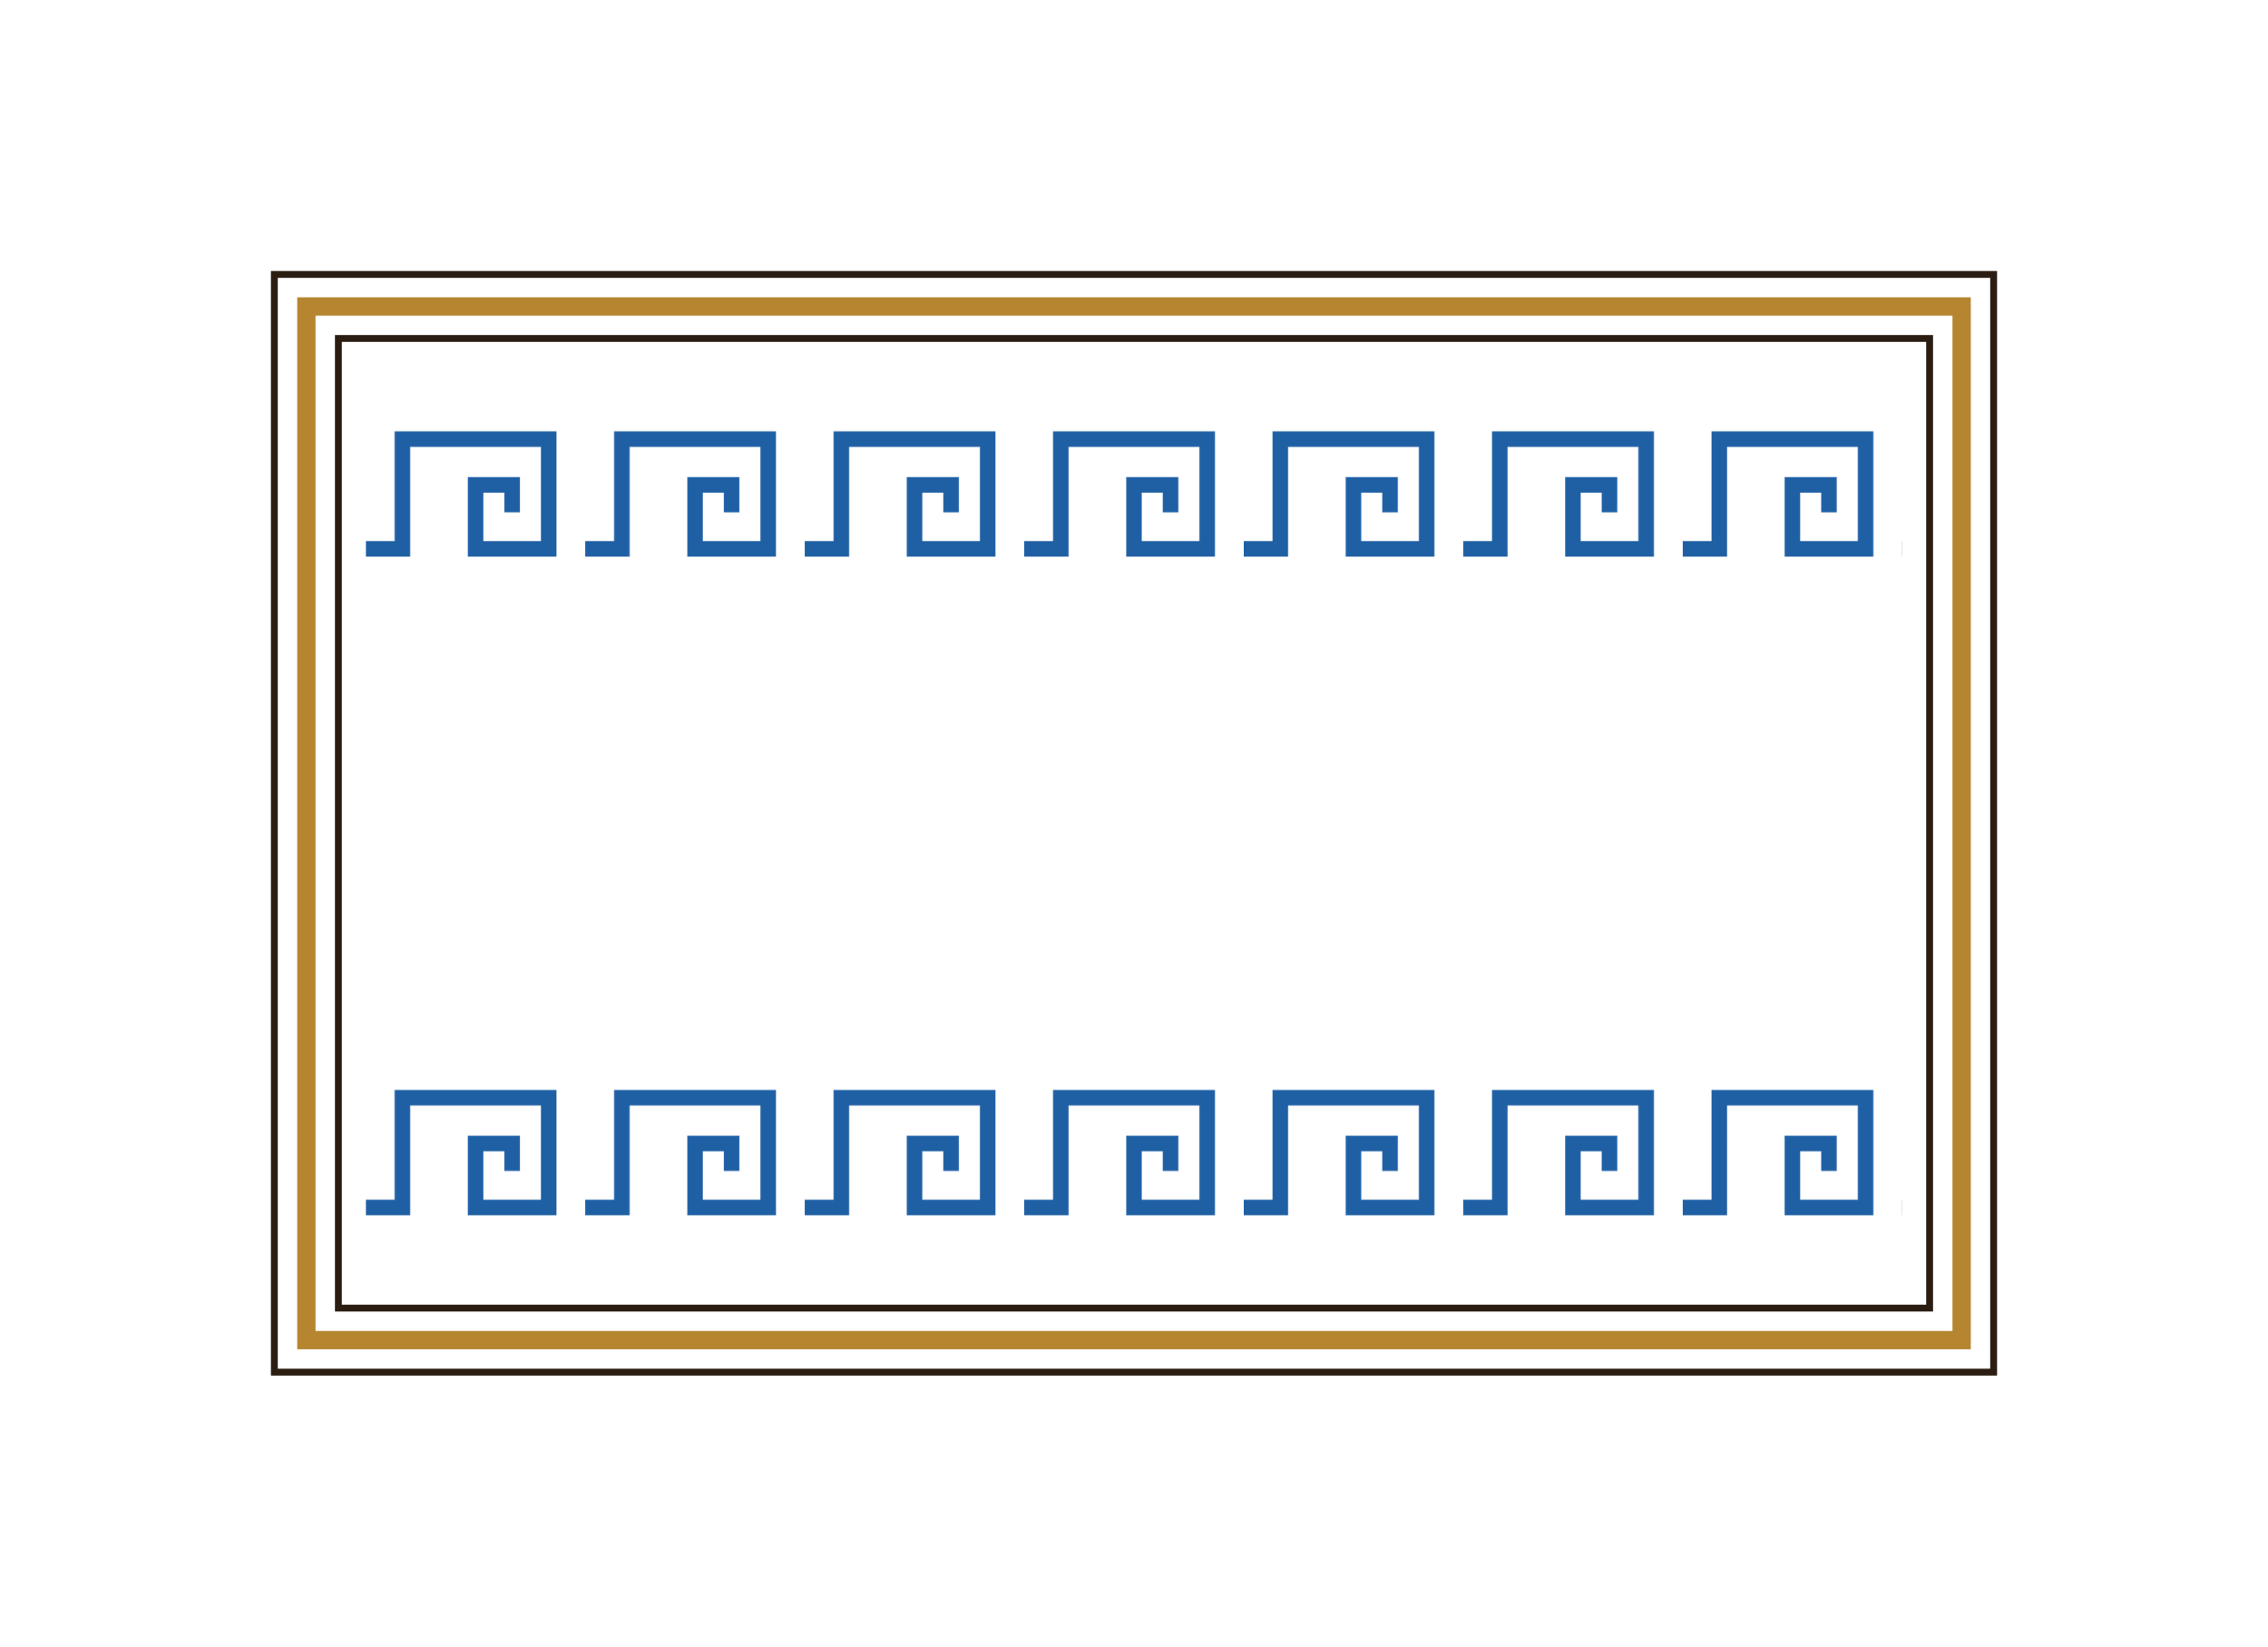
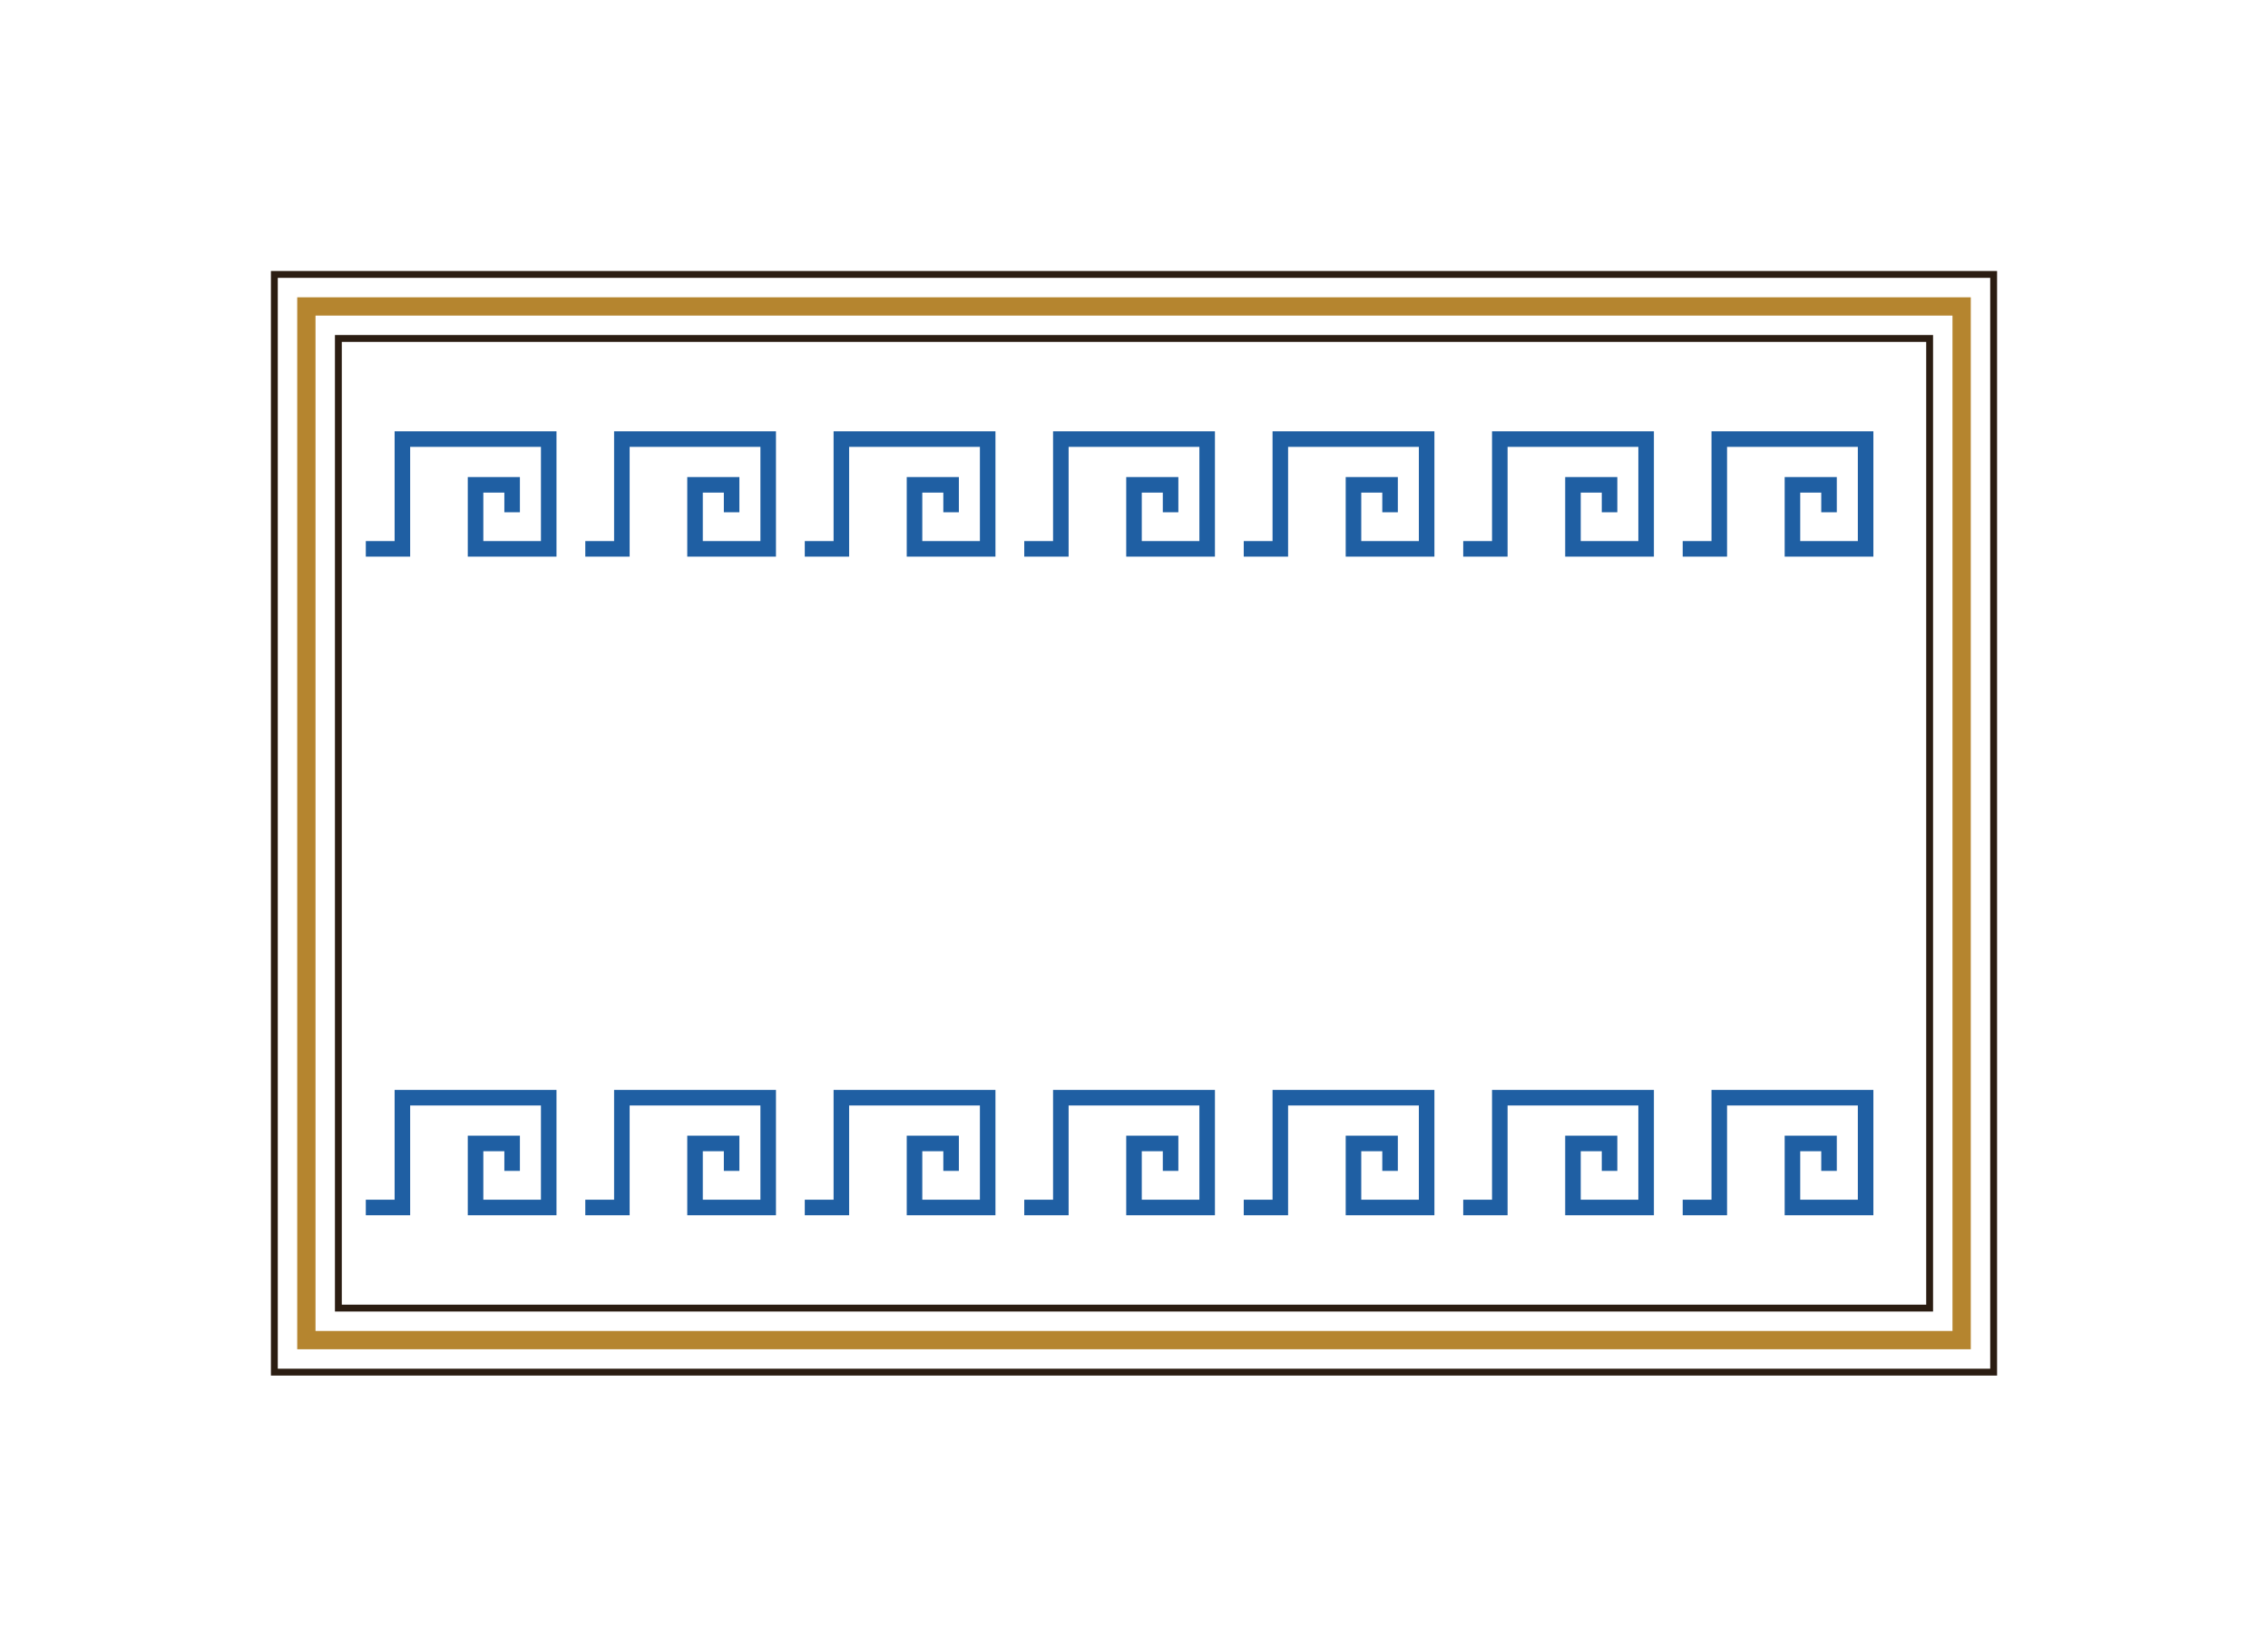
<svg xmlns="http://www.w3.org/2000/svg" width="496" height="360" viewBox="0 0 496 360" fill="none">
-   <defs>
-     <pattern id="meandro" width="48" height="32" patternUnits="userSpaceOnUse">
-       <path d="M0 28 H 8 V 4 H 40 V 28 H 24 V 14 H 32 V 20" fill="none" stroke="#1F5FA3" stroke-width="3.4" stroke-linejoin="miter" />
-     </pattern>
-   </defs>
  <rect x="60" y="60" width="376" height="240" stroke="#2B1D12" stroke-width="1.5" />
  <rect x="67" y="67" width="362" height="226" stroke="#B5852F" stroke-width="4" />
  <rect x="74" y="74" width="348" height="212" stroke="#2B1D12" stroke-width="1.5" />
-   <svg x="80" y="92" width="336" height="32">
-     <rect width="336" height="32" fill="url(#meandro)" />
-   </svg>
-   <svg x="80" y="236" width="336" height="32">
-     <rect width="336" height="32" fill="url(#meandro)" />
-   </svg>
+   <path d="M80 120 H88 V96 H120 V120 H104 V106 H112 V112 M128 120 H136 V96 H168 V120 H152 V106 H160 V112 M176 120 H184 V96 H216 V120 H200 V106 H208 V112 M224 120 H232 V96 H264 V120 H248 V106 H256 V112 M272 120 H280 V96 H312 V120 H296 V106 H304 V112 M320 120 H328 V96 H360 V120 H344 V106 H352 V112 M368 120 H376 V96 H408 V120 H392 V106 H400 V112" fill="none" stroke="#1F5FA3" stroke-width="3.4" stroke-linejoin="miter" />
+   <path d="M80 264 H88 V240 H120 V264 H104 V250 H112 V256 M128 264 H136 V240 H168 V264 H152 V250 H160 V256 M176 264 H184 V240 H216 V264 H200 V250 H208 V256 M224 264 H232 V240 H264 V264 H248 V250 H256 V256 M272 264 H280 V240 H312 V264 H296 V250 H304 V256 M320 264 H328 V240 H360 V264 H344 V250 H352 V256 M368 264 H376 V240 H408 V264 H392 V250 H400 V256" fill="none" stroke="#1F5FA3" stroke-width="3.4" stroke-linejoin="miter" />
</svg>
